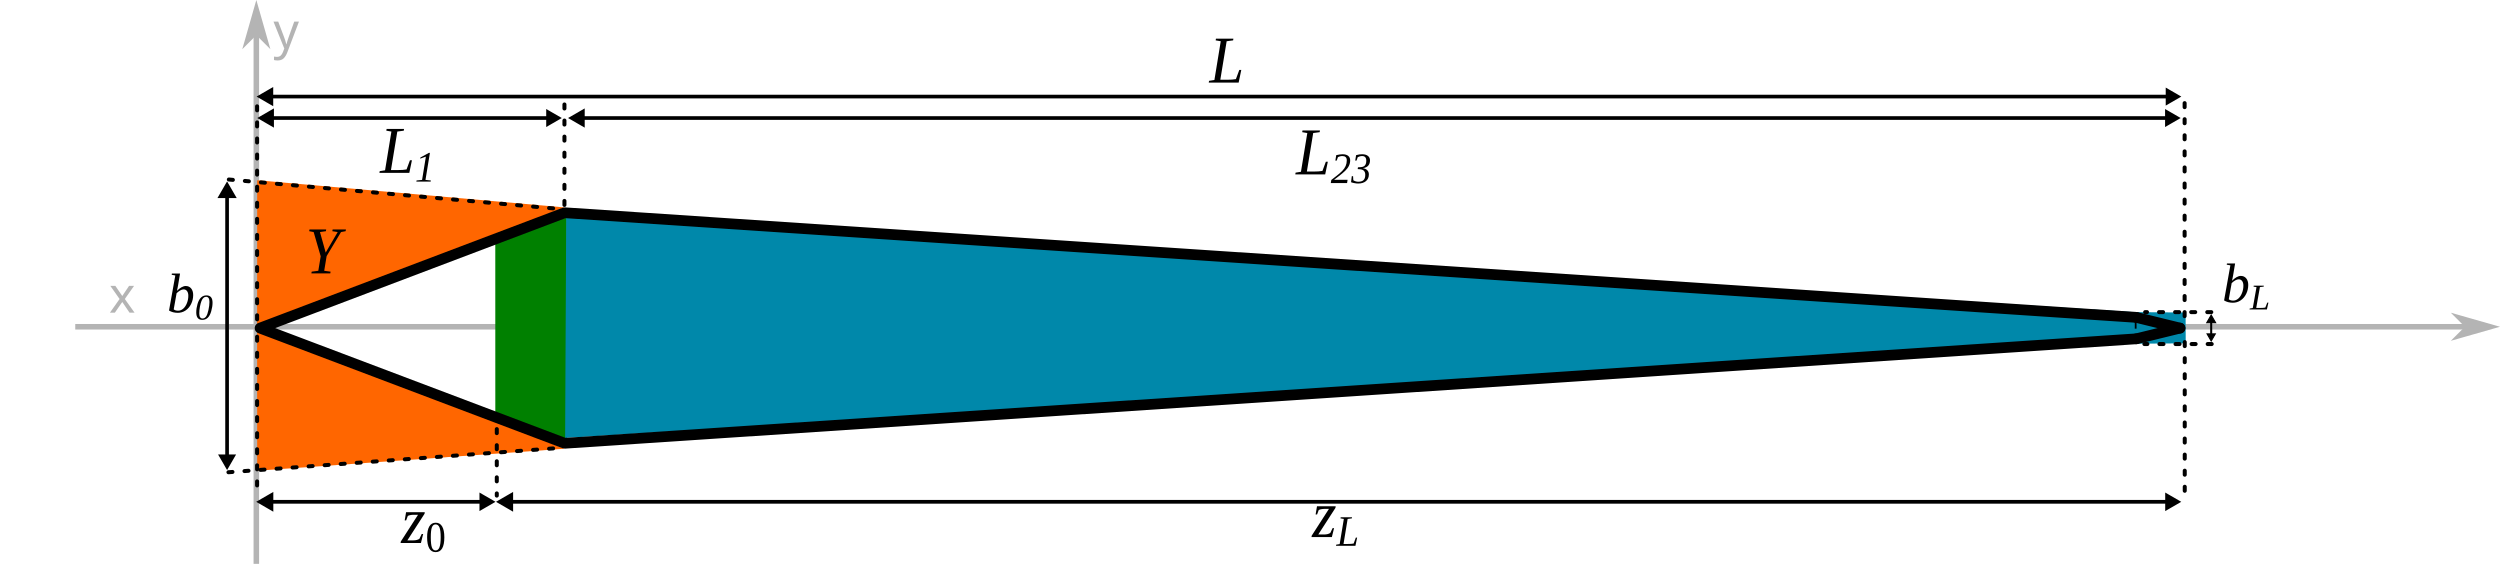
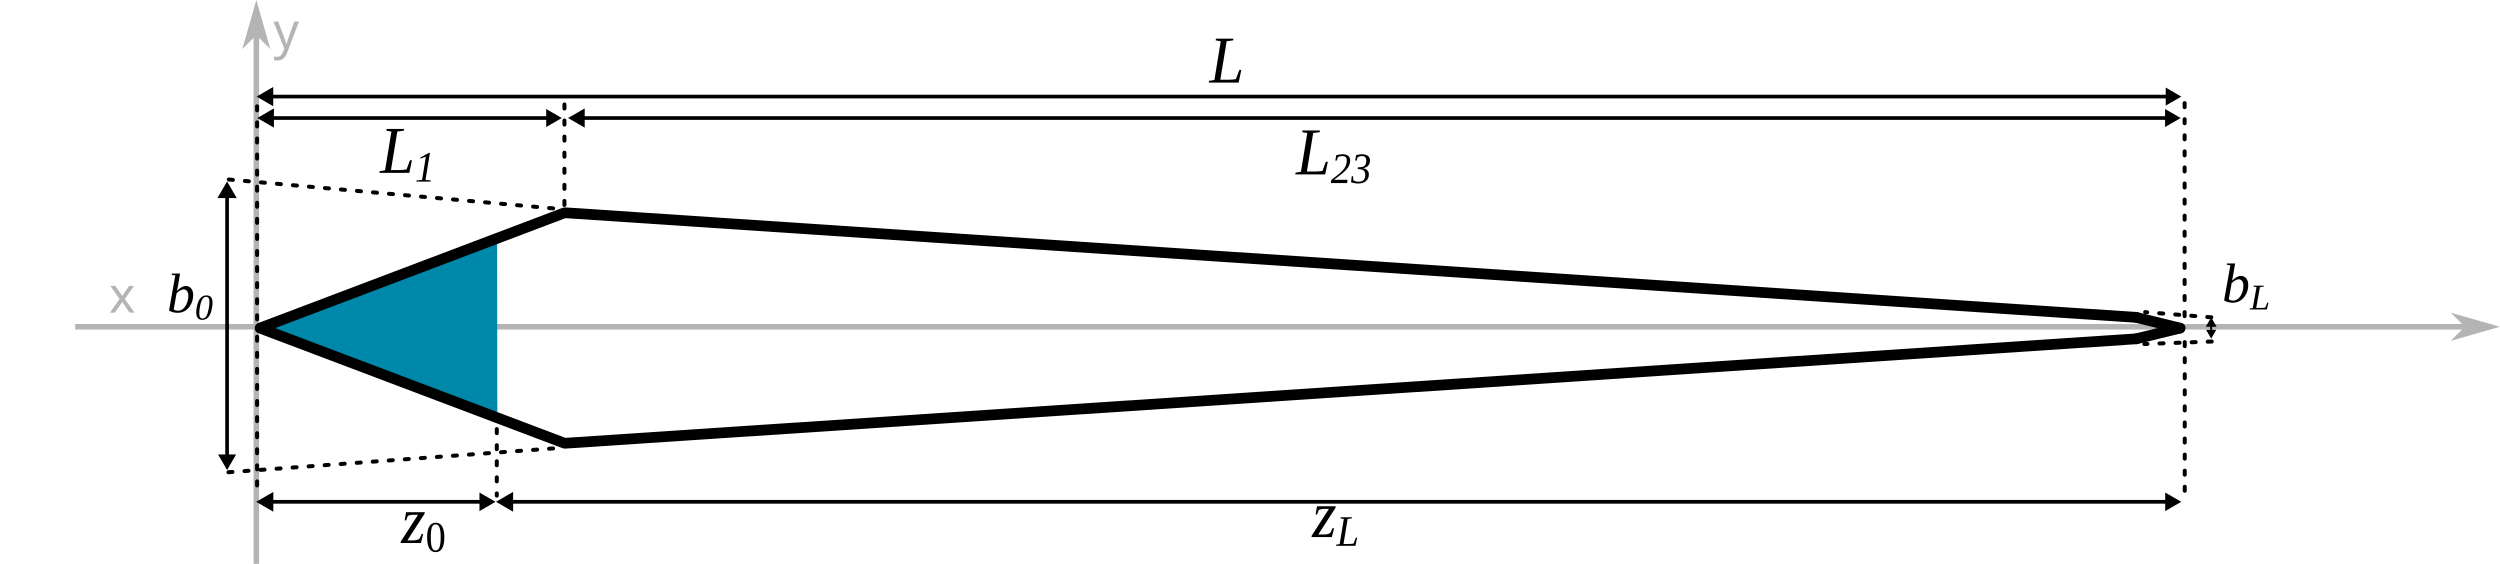
<svg xmlns="http://www.w3.org/2000/svg" width="933.136" height="210.457" id="svg2" version="1.1">
  <defs id="defs4">
    <marker style="overflow:visible" id="marker4967" refX="0" refY="0" orient="auto">
      <path transform="scale(0.4)" style="fill:#000000;fill-opacity:1;fill-rule:evenodd;stroke:#000000;stroke-width:1pt;stroke-opacity:1" d="M 5.77,0 -2.88,5 V -5 Z" id="path4965" />
    </marker>
    <marker style="overflow:visible" id="marker4961" refX="0" refY="0" orient="auto">
      <path transform="scale(0.4)" style="fill:#000000;fill-opacity:1;fill-rule:evenodd;stroke:#000000;stroke-width:1pt;stroke-opacity:1" d="M 5.77,0 -2.88,5 V -5 Z" id="path4959" />
    </marker>
    <marker orient="auto" refY="0" refX="0" id="marker4955" style="overflow:visible">
      <path id="path4953" d="M 5.77,0 -2.88,5 V -5 Z" style="fill:#000000;fill-opacity:1;fill-rule:evenodd;stroke:#000000;stroke-width:1pt;stroke-opacity:1" transform="scale(0.4)" />
    </marker>
    <marker style="overflow:visible" id="marker4949" refX="0" refY="0" orient="auto">
      <path transform="scale(0.4)" style="fill:#000000;fill-opacity:1;fill-rule:evenodd;stroke:#000000;stroke-width:1pt;stroke-opacity:1" d="M 5.77,0 -2.88,5 V -5 Z" id="path4947" />
    </marker>
    <marker orient="auto" refY="0" refX="0" id="marker11481" style="overflow:visible">
      <path id="path11361" d="M 5.77,0 -2.88,5 V -5 Z" style="fill:#000000;fill-opacity:1;fill-rule:evenodd;stroke:#000000;stroke-width:1pt;stroke-opacity:1" transform="scale(0.4)" />
    </marker>
    <marker orient="auto" refY="0" refX="0" id="Arrow2Mend" style="overflow:visible">
      <path id="path11243" style="fill:#000000;fill-opacity:1;fill-rule:evenodd;stroke:#000000;stroke-width:0.625;stroke-linejoin:round;stroke-opacity:1" d="M 8.719,4.034 -2.207,0.016 8.719,-4.002 c -1.745,2.372 -1.735,5.617 -6e-7,8.035 z" transform="scale(-0.6)" />
    </marker>
    <marker orient="auto" refY="0" refX="0" id="marker7320" style="overflow:visible">
      <path id="path7196" d="M 5.77,0 -2.88,5 V -5 Z" style="fill:#000000;fill-opacity:1;fill-rule:evenodd;stroke:#000000;stroke-width:1pt;stroke-opacity:1" transform="scale(0.4)" />
    </marker>
    <marker orient="auto" refY="0" refX="0" id="TriangleOutL" style="overflow:visible">
      <path id="path7193" d="M 5.77,0 -2.88,5 V -5 Z" style="fill:#000000;fill-opacity:1;fill-rule:evenodd;stroke:#000000;stroke-width:1pt;stroke-opacity:1" transform="scale(0.8)" />
    </marker>
    <marker orient="auto" refY="0" refX="0" id="marker4953" style="overflow:visible">
      <path id="path4674" d="M 0,0 5,-5 -12.5,0 5,5 Z" style="fill:#000000;fill-opacity:1;fill-rule:evenodd;stroke:#000000;stroke-width:1pt;stroke-opacity:1" transform="matrix(0.4,0,0,0.4,4,0)" />
    </marker>
    <marker orient="auto" refY="0" refX="0" id="marker4950" style="overflow:visible">
      <path id="path4948" d="M 0,0 5,-5 -12.5,0 5,5 Z" style="fill:#000000;fill-opacity:1;fill-rule:evenodd;stroke:#000000;stroke-width:1pt;stroke-opacity:1" transform="matrix(0.8,0,0,0.8,10,0)" />
    </marker>
    <marker orient="auto" refY="0" refX="0" id="TriangleOutM" style="overflow:visible">
      <path id="path4813" d="M 5.77,0 -2.88,5 V -5 Z" style="fill:#000000;fill-opacity:1;fill-rule:evenodd;stroke:#000000;stroke-width:1pt;stroke-opacity:1" transform="scale(0.4)" />
    </marker>
    <marker orient="auto" refY="0" refX="0" id="marker4944" style="overflow:visible">
      <path id="path4804" d="M 5.77,0 -2.88,5 V -5 Z" style="fill:#000000;fill-opacity:1;fill-rule:evenodd;stroke:#000000;stroke-width:1pt;stroke-opacity:1" transform="scale(-0.4)" />
    </marker>
    <marker orient="auto" refY="0" refX="0" id="TriangleInS" style="overflow:visible">
      <path id="path4807" d="M 5.77,0 -2.88,5 V -5 Z" style="fill:#000000;fill-opacity:1;fill-rule:evenodd;stroke:#000000;stroke-width:1pt;stroke-opacity:1" transform="scale(-0.2)" />
    </marker>
    <marker orient="auto" refY="0" refX="0" id="Arrow2Mstart" style="overflow:visible">
      <path id="path4692" style="fill:#000000;fill-opacity:1;fill-rule:evenodd;stroke:#000000;stroke-width:0.625;stroke-linejoin:round;stroke-opacity:1" d="M 8.719,4.034 -2.207,0.016 8.719,-4.002 c -1.745,2.372 -1.735,5.617 -6e-7,8.035 z" transform="scale(0.6)" />
    </marker>
    <marker orient="auto" refY="0" refX="0" id="marker4937" style="overflow:visible">
      <path id="path4686" style="fill:#000000;fill-opacity:1;fill-rule:evenodd;stroke:#000000;stroke-width:0.625;stroke-linejoin:round;stroke-opacity:1" d="M 8.719,4.034 -2.207,0.016 8.719,-4.002 c -1.745,2.372 -1.735,5.617 -6e-7,8.035 z" transform="matrix(1.1,0,0,1.1,1.1,0)" />
    </marker>
    <marker orient="auto" refY="0" refX="0" id="marker4934" style="overflow:visible">
      <path id="path4689" style="fill:#000000;fill-opacity:1;fill-rule:evenodd;stroke:#000000;stroke-width:0.625;stroke-linejoin:round;stroke-opacity:1" d="M 8.719,4.034 -2.207,0.016 8.719,-4.002 c -1.745,2.372 -1.735,5.617 -6e-7,8.035 z" transform="matrix(-1.1,0,0,-1.1,-1.1,0)" />
    </marker>
    <marker orient="auto" refY="0" refX="0" id="marker4931" style="overflow:visible">
      <path id="path4668" d="M 0,0 5,-5 -12.5,0 5,5 Z" style="fill:#000000;fill-opacity:1;fill-rule:evenodd;stroke:#000000;stroke-width:1pt;stroke-opacity:1" transform="matrix(0.8,0,0,0.8,10,0)" />
    </marker>
    <marker orient="auto" refY="0" refX="0" id="Arrow1Mstart" style="overflow:visible">
      <path id="path4137" d="M 4.267,0 6.4,-2.133 -1.067,0 6.4,2.133 Z" style="fill-rule:evenodd;stroke:#000000;stroke-width:0.427pt" />
    </marker>
    <marker orient="auto" refY="0" refX="0" id="TriangleInL" style="overflow:visible">
      <path id="path4101" d="M -4.924,0 2.458,-4.267 v 8.533 z" style="fill-rule:evenodd;stroke:#000000;stroke-width:0.853pt" />
    </marker>
    <marker orient="auto" refY="0" refX="0" id="TriangleInM" style="overflow:visible">
      <path id="path4104" d="M -2.462,0 1.229,-2.133 v 4.267 z" style="fill-rule:evenodd;stroke:#000000;stroke-width:0.427pt" />
    </marker>
    <marker orient="auto" refY="0" refX="0" id="Arrow2Lstart" style="overflow:visible">
      <path id="path3986" style="fill-rule:evenodd;stroke-width:0.733;stroke-linejoin:round" d="M 11.403,4.733 -1.417,0.019 11.403,-4.695 c -2.048,2.783 -2.036,6.591 -10e-7,9.428 z" />
    </marker>
    <marker orient="auto" refY="0" refX="0" id="Arrow1Lstart" style="overflow:visible">
      <path id="path3968" d="M 10.667,0 14.933,-4.267 0,0 14.933,4.267 Z" style="fill-rule:evenodd;stroke:#000000;stroke-width:0.853pt" />
    </marker>
    <marker orient="auto" refY="0" refX="0" id="Arrow1Lend" style="overflow:visible">
      <path id="path3971" d="M -10.667,0 -14.933,4.267 0,0 -14.933,-4.267 Z" style="fill-rule:evenodd;stroke:#000000;stroke-width:0.853pt" />
    </marker>
    <marker orient="auto" refY="0" refX="0" id="Arrow2Lend" style="overflow:visible">
      <path id="path3989" style="fill-rule:evenodd;stroke-width:0.733;stroke-linejoin:round" d="M -11.403,-4.733 1.417,-0.019 -11.403,4.695 c 2.048,-2.783 2.036,-6.591 10e-7,-9.428 z" />
    </marker>
    <marker orient="auto" refY="0" refX="0" id="TriangleInM-2" style="overflow:visible">
      <path id="path4104-6" d="M -2.462,0 1.229,-2.133 v 4.267 z" style="fill-rule:evenodd;stroke:#000000;stroke-width:0.427pt" />
    </marker>
    <marker orient="auto" refY="0" refX="0" id="TriangleInM-8" style="overflow:visible">
      <path id="path4104-3" d="M -2.462,0 1.229,-2.133 v 4.267 z" style="fill-rule:evenodd;stroke:#000000;stroke-width:0.427pt" />
    </marker>
    <marker orient="auto" refY="0" refX="0" id="TriangleInM-22" style="overflow:visible">
      <path id="path4104-8" d="M -2.462,0 1.229,-2.133 v 4.267 z" style="fill-rule:evenodd;stroke:#000000;stroke-width:0.427pt" />
    </marker>
    <marker orient="auto" refY="0" refX="0" id="TriangleInM-2-3" style="overflow:visible">
      <path id="path4104-6-6" d="M -2.462,0 1.229,-2.133 v 4.267 z" style="fill-rule:evenodd;stroke:#000000;stroke-width:0.427pt" />
    </marker>
    <marker orient="auto" refY="0" refX="0" id="marker5303" style="overflow:visible">
      <path id="path5301" d="M -2.462,0 1.229,-2.133 v 4.267 z" style="fill-rule:evenodd;stroke:#000000;stroke-width:0.427pt" />
    </marker>
    <marker orient="auto" refY="0" refX="0" id="marker5307" style="overflow:visible">
      <path id="path5305" d="M -2.462,0 1.229,-2.133 v 4.267 z" style="fill-rule:evenodd;stroke:#000000;stroke-width:0.427pt" />
    </marker>
    <marker orient="auto" refY="0" refX="0" id="marker5311" style="overflow:visible">
      <path id="path5309" d="M -2.462,0 1.229,-2.133 v 4.267 z" style="fill-rule:evenodd;stroke:#000000;stroke-width:0.427pt" />
    </marker>
    <marker orient="auto" refY="0" refX="0" id="TriangleInM-2-6" style="overflow:visible">
      <path id="path4104-6-7" d="M -2.462,0 1.229,-2.133 v 4.267 z" style="fill-rule:evenodd;stroke:#000000;stroke-width:0.427pt" />
    </marker>
    <marker orient="auto" refY="0" refX="0" id="marker4651" style="overflow:visible">
      <path id="path4649" d="M -2.462,0 1.229,-2.133 v 4.267 z" style="fill-rule:evenodd;stroke:#000000;stroke-width:0.427pt" />
    </marker>
    <marker orient="auto" refY="0" refX="0" id="TriangleInM-2-3-3" style="overflow:visible">
      <path id="path4104-6-6-6" d="M -2.462,0 1.229,-2.133 v 4.267 z" style="fill-rule:evenodd;stroke:#000000;stroke-width:0.427pt" />
    </marker>
    <marker orient="auto" refY="0" refX="0" id="marker4645" style="overflow:visible">
      <path id="path4643" d="M -2.462,0 1.229,-2.133 v 4.267 z" style="fill-rule:evenodd;stroke:#000000;stroke-width:0.427pt" />
    </marker>
    <marker orient="auto" refY="0" refX="0" id="TriangleInM-2-5" style="overflow:visible">
      <path id="path4104-6-3" d="M -2.462,0 1.229,-2.133 v 4.267 z" style="fill-rule:evenodd;stroke:#000000;stroke-width:0.427pt" />
    </marker>
    <marker orient="auto" refY="0" refX="0" id="marker4738" style="overflow:visible">
      <path id="path4736" d="M -2.462,0 1.229,-2.133 v 4.267 z" style="fill-rule:evenodd;stroke:#000000;stroke-width:0.427pt" />
    </marker>
    <marker orient="auto" refY="0" refX="0" id="TriangleInM-2-5-3" style="overflow:visible">
      <path id="path4104-6-3-6" d="M -2.462,0 1.229,-2.133 v 4.267 z" style="fill-rule:evenodd;stroke:#000000;stroke-width:0.427pt" />
    </marker>
    <marker orient="auto" refY="0" refX="0" id="marker7320-7" style="overflow:visible">
      <path id="path7196-5" d="M 5.77,0 -2.88,5 V -5 Z" style="fill:#000000;fill-opacity:1;fill-rule:evenodd;stroke:#000000;stroke-width:1pt;stroke-opacity:1" transform="scale(0.4)" />
    </marker>
    <marker orient="auto" refY="0" refX="0" id="marker4944-3" style="overflow:visible">
      <path id="path4804-5" d="M 5.77,0 -2.88,5 V -5 Z" style="fill:#000000;fill-opacity:1;fill-rule:evenodd;stroke:#000000;stroke-width:1pt;stroke-opacity:1" transform="scale(-0.4)" />
    </marker>
    <marker orient="auto" refY="0" refX="0" id="TriangleOutM-6" style="overflow:visible">
      <path id="path4813-2" d="M 5.77,0 -2.88,5 V -5 Z" style="fill:#000000;fill-opacity:1;fill-rule:evenodd;stroke:#000000;stroke-width:1pt;stroke-opacity:1" transform="scale(0.4)" />
    </marker>
    <marker orient="auto" refY="0" refX="0" id="marker4953-9" style="overflow:visible">
      <path id="path4674-1" d="M 0,0 5,-5 -12.5,0 5,5 Z" style="fill:#000000;fill-opacity:1;fill-rule:evenodd;stroke:#000000;stroke-width:1pt;stroke-opacity:1" transform="matrix(0.4,0,0,0.4,4,0)" />
    </marker>
    <marker orient="auto" refY="0" refX="0" id="TriangleInM-2-3-2" style="overflow:visible">
      <path id="path4104-6-6-7" d="M -2.462,0 1.229,-2.133 v 4.267 z" style="fill-rule:evenodd;stroke:#000000;stroke-width:0.427pt" />
    </marker>
    <marker orient="auto" refY="0" refX="0" id="marker5248" style="overflow:visible">
      <path id="path5246" d="M -2.462,0 1.229,-2.133 v 4.267 z" style="fill-rule:evenodd;stroke:#000000;stroke-width:0.427pt" />
    </marker>
    <marker orient="auto" refY="0" refX="0" id="marker5252" style="overflow:visible">
      <path id="path5250" d="M -2.462,0 1.229,-2.133 v 4.267 z" style="fill-rule:evenodd;stroke:#000000;stroke-width:0.427pt" />
    </marker>
    <marker orient="auto" refY="0" refX="0" id="marker5256" style="overflow:visible">
      <path id="path5254" d="M -2.462,0 1.229,-2.133 v 4.267 z" style="fill-rule:evenodd;stroke:#000000;stroke-width:0.427pt" />
    </marker>
    <marker orient="auto" refY="0" refX="0" id="Arrow1Mstart-0" style="overflow:visible">
      <path id="path4137-9" d="M 4.267,0 6.4,-2.133 -1.067,0 6.4,2.133 Z" style="fill-rule:evenodd;stroke:#000000;stroke-width:0.427pt" />
    </marker>
    <marker orient="auto" refY="0" refX="0" id="marker5262" style="overflow:visible">
      <path id="path5260" d="M 4.267,0 6.4,-2.133 -1.067,0 6.4,2.133 Z" style="fill-rule:evenodd;stroke:#000000;stroke-width:0.427pt" />
    </marker>
    <marker orient="auto" refY="0" refX="0" id="marker5266" style="overflow:visible">
      <path id="path5264" d="M 4.267,0 6.4,-2.133 -1.067,0 6.4,2.133 Z" style="fill-rule:evenodd;stroke:#000000;stroke-width:0.427pt" />
    </marker>
    <marker orient="auto" refY="0" refX="0" id="marker5270" style="overflow:visible">
      <path id="path5268" d="M 4.267,0 6.4,-2.133 -1.067,0 6.4,2.133 Z" style="fill-rule:evenodd;stroke:#000000;stroke-width:0.427pt" />
    </marker>
    <marker orient="auto" refY="0" refX="0" id="marker5274" style="overflow:visible">
      <path id="path5272" d="M 4.267,0 6.4,-2.133 -1.067,0 6.4,2.133 Z" style="fill-rule:evenodd;stroke:#000000;stroke-width:0.427pt" />
    </marker>
    <marker orient="auto" refY="0" refX="0" id="marker5278" style="overflow:visible">
      <path id="path5276" d="M 4.267,0 6.4,-2.133 -1.067,0 6.4,2.133 Z" style="fill-rule:evenodd;stroke:#000000;stroke-width:0.427pt" />
    </marker>
    <marker orient="auto" refY="0" refX="0" id="marker5282" style="overflow:visible">
      <path id="path5280" d="M 4.267,0 6.4,-2.133 -1.067,0 6.4,2.133 Z" style="fill-rule:evenodd;stroke:#000000;stroke-width:0.427pt" />
    </marker>
    <marker orient="auto" refY="0" refX="0" id="marker5286" style="overflow:visible">
      <path id="path5284" d="M 4.267,0 6.4,-2.133 -1.067,0 6.4,2.133 Z" style="fill-rule:evenodd;stroke:#000000;stroke-width:0.427pt" />
    </marker>
    <marker orient="auto" refY="0" refX="0" id="marker5290" style="overflow:visible">
      <path id="path5288" d="M 4.267,0 6.4,-2.133 -1.067,0 6.4,2.133 Z" style="fill-rule:evenodd;stroke:#000000;stroke-width:0.427pt" />
    </marker>
    <marker orient="auto" refY="0" refX="0" id="marker5294" style="overflow:visible">
      <path id="path5292" d="M 4.267,0 6.4,-2.133 -1.067,0 6.4,2.133 Z" style="fill-rule:evenodd;stroke:#000000;stroke-width:0.427pt" />
    </marker>
    <marker orient="auto" refY="0" refX="0" id="marker5298" style="overflow:visible">
      <path id="path5296" d="M 4.267,0 6.4,-2.133 -1.067,0 6.4,2.133 Z" style="fill-rule:evenodd;stroke:#000000;stroke-width:0.427pt" />
    </marker>
    <marker orient="auto" refY="0" refX="0" id="marker5302" style="overflow:visible">
      <path id="path5300" d="M 4.267,0 6.4,-2.133 -1.067,0 6.4,2.133 Z" style="fill-rule:evenodd;stroke:#000000;stroke-width:0.427pt" />
    </marker>
    <marker orient="auto" refY="0" refX="0" id="TriangleInM-2-36" style="overflow:visible">
      <path id="path4104-6-0" d="M -2.462,0 1.229,-2.133 v 4.267 z" style="fill-rule:evenodd;stroke:#000000;stroke-width:0.427pt" />
    </marker>
    <marker orient="auto" refY="0" refX="0" id="marker5308" style="overflow:visible">
      <path id="path5306" d="M -2.462,0 1.229,-2.133 v 4.267 z" style="fill-rule:evenodd;stroke:#000000;stroke-width:0.427pt" />
    </marker>
    <marker orient="auto" refY="0" refX="0" id="marker5312" style="overflow:visible">
      <path id="path5310" d="M 4.267,0 6.4,-2.133 -1.067,0 6.4,2.133 Z" style="fill-rule:evenodd;stroke:#000000;stroke-width:0.427pt" />
    </marker>
    <marker orient="auto" refY="0" refX="0" id="marker5316" style="overflow:visible">
      <path id="path5314" d="M 4.267,0 6.4,-2.133 -1.067,0 6.4,2.133 Z" style="fill-rule:evenodd;stroke:#000000;stroke-width:0.427pt" />
    </marker>
    <marker orient="auto" refY="0" refX="0" id="marker5320" style="overflow:visible">
      <path id="path5318" d="M 4.267,0 6.4,-2.133 -1.067,0 6.4,2.133 Z" style="fill-rule:evenodd;stroke:#000000;stroke-width:0.427pt" />
    </marker>
    <marker orient="auto" refY="0" refX="0" id="marker5324" style="overflow:visible">
      <path id="path5322" d="M 4.267,0 6.4,-2.133 -1.067,0 6.4,2.133 Z" style="fill-rule:evenodd;stroke:#000000;stroke-width:0.427pt" />
    </marker>
    <marker orient="auto" refY="0" refX="0" id="marker5328" style="overflow:visible">
      <path id="path5326" d="M 4.267,0 6.4,-2.133 -1.067,0 6.4,2.133 Z" style="fill-rule:evenodd;stroke:#000000;stroke-width:0.427pt" />
    </marker>
    <marker orient="auto" refY="0" refX="0" id="TriangleInM-2-3-2-3" style="overflow:visible">
      <path id="path4104-6-6-7-6" d="M -2.462,0 1.229,-2.133 v 4.267 z" style="fill-rule:evenodd;stroke:#000000;stroke-width:0.427pt" />
    </marker>
    <marker orient="auto" refY="0" refX="0" id="marker4720" style="overflow:visible">
      <path id="path4718" d="M -2.462,0 1.229,-2.133 v 4.267 z" style="fill-rule:evenodd;stroke:#000000;stroke-width:0.427pt" />
    </marker>
    <marker orient="auto" refY="0" refX="0" id="TriangleInM-2-5-3-5" style="overflow:visible">
      <path id="path4104-6-3-6-3" d="M -2.462,0 1.229,-2.133 v 4.267 z" style="fill-rule:evenodd;stroke:#000000;stroke-width:0.427pt" />
    </marker>
    <marker orient="auto" refY="0" refX="0" id="marker7320-7-5" style="overflow:visible">
      <path id="path7196-5-6" d="M 5.77,0 -2.88,5 V -5 Z" style="fill:#000000;fill-opacity:1;fill-rule:evenodd;stroke:#000000;stroke-width:1pt;stroke-opacity:1" transform="scale(0.4)" />
    </marker>
    <marker orient="auto" refY="0" refX="0" id="TriangleInM-2-5-3-6" style="overflow:visible">
      <path id="path4104-6-3-6-7" d="M -2.462,0 1.229,-2.133 v 4.267 z" style="fill-rule:evenodd;stroke:#000000;stroke-width:0.427pt" />
    </marker>
    <marker orient="auto" refY="0" refX="0" id="marker7320-7-53" style="overflow:visible">
      <path id="path7196-5-5" d="M 5.77,0 -2.88,5 V -5 Z" style="fill:#000000;fill-opacity:1;fill-rule:evenodd;stroke:#000000;stroke-width:1pt;stroke-opacity:1" transform="scale(0.4)" />
    </marker>
    <marker orient="auto" refY="0" refX="0" id="TriangleInM-2-5-3-6-6" style="overflow:visible">
      <path id="path4104-6-3-6-7-2" d="M -2.462,0 1.229,-2.133 v 4.267 z" style="fill-rule:evenodd;stroke:#000000;stroke-width:0.427pt" />
    </marker>
    <marker orient="auto" refY="0" refX="0" id="marker7320-7-53-6" style="overflow:visible">
      <path id="path7196-5-5-1" d="M 5.77,0 -2.88,5 V -5 Z" style="fill:#000000;fill-opacity:1;fill-rule:evenodd;stroke:#000000;stroke-width:1pt;stroke-opacity:1" transform="scale(0.4)" />
    </marker>
    <marker orient="auto" refY="0" refX="0" id="TriangleInM-2-5-3-6-6-0" style="overflow:visible">
      <path id="path4104-6-3-6-7-2-2" d="M -2.462,0 1.229,-2.133 v 4.267 z" style="fill-rule:evenodd;stroke:#000000;stroke-width:0.427pt" />
    </marker>
    <marker orient="auto" refY="0" refX="0" id="marker7320-7-53-6-3" style="overflow:visible">
      <path id="path7196-5-5-1-7" d="M 5.77,0 -2.88,5 V -5 Z" style="fill:#000000;fill-opacity:1;fill-rule:evenodd;stroke:#000000;stroke-width:1pt;stroke-opacity:1" transform="scale(0.4)" />
    </marker>
    <marker orient="auto" refY="0" refX="0" id="TriangleInM-2-5-3-6-8" style="overflow:visible">
      <path id="path4104-6-3-6-7-9" d="M -2.462,0 1.229,-2.133 v 4.267 z" style="fill-rule:evenodd;stroke:#000000;stroke-width:0.427pt" />
    </marker>
    <marker style="overflow:visible" id="marker6729" refX="0" refY="0" orient="auto">
      <path transform="matrix(0.4,0,0,0.4,4,0)" style="fill:#b4b4b4;fill-opacity:1;fill-rule:evenodd;stroke:#b4b4b4;stroke-width:1pt;stroke-opacity:1" d="M 0,0 5,-5 -12.5,0 5,5 Z" id="path6727" />
    </marker>
    <marker orient="auto" refY="0" refX="0" id="marker6723" style="overflow:visible">
      <path id="path6458" d="M 0,0 5,-5 -12.5,0 5,5 Z" style="fill:#b4b4b4;fill-opacity:1;fill-rule:evenodd;stroke:#b4b4b4;stroke-width:1pt;stroke-opacity:1" transform="matrix(0.4,0,0,0.4,4,0)" />
    </marker>
    <marker orient="auto" refY="0" refX="0" id="TriangleInM-2-5-3-6-8-36" style="overflow:visible">
      <path id="path4104-6-3-6-7-9-7" d="M -2.462,0 1.229,-2.133 v 4.267 z" style="fill-rule:evenodd;stroke:#000000;stroke-width:0.427pt" />
    </marker>
    <marker orient="auto" refY="0" refX="0" id="marker7320-7-53-7-5" style="overflow:visible">
      <path id="path7196-5-5-3-3" d="M 5.77,0 -2.88,5 V -5 Z" style="fill:#000000;fill-opacity:1;fill-rule:evenodd;stroke:#000000;stroke-width:1pt;stroke-opacity:1" transform="scale(0.4)" />
    </marker>
    <marker orient="auto" refY="0" refX="0" id="TriangleInM-2-5-3-6-8-3" style="overflow:visible">
      <path id="path4104-6-3-6-7-9-6" d="M -2.462,0 1.229,-2.133 v 4.267 z" style="fill-rule:evenodd;stroke:#000000;stroke-width:0.427pt" />
    </marker>
    <marker orient="auto" refY="0" refX="0" id="marker7320-7-53-7-7" style="overflow:visible">
      <path id="path7196-5-5-3-5" d="M 5.77,0 -2.88,5 V -5 Z" style="fill:#000000;fill-opacity:1;fill-rule:evenodd;stroke:#000000;stroke-width:1pt;stroke-opacity:1" transform="scale(0.4)" />
    </marker>
  </defs>
  <g id="layer3" transform="translate(62.87238,14.24359)">
    <path style="fill:#b4b4b4;fill-opacity:1;stroke:#b4b4b4;stroke-width:2.067;stroke-linecap:butt;stroke-linejoin:miter;stroke-miterlimit:4;stroke-dasharray:none;stroke-opacity:1;marker-start:url(#marker6723)" d="M 32.804,-10.171 V 196.213" id="path6450" />
    <path id="path6725" d="M 866.191,107.721 H -34.783" style="fill:#b4b4b4;fill-opacity:1;stroke:#b4b4b4;stroke-width:2.067;stroke-linecap:butt;stroke-linejoin:miter;stroke-miterlimit:4;stroke-dasharray:none;stroke-opacity:1;marker-start:url(#marker6729)" />
    <text xml:space="preserve" style="font-style:normal;font-weight:normal;font-size:18.667px;line-height:1.25;font-family:sans-serif;letter-spacing:-0.38px;word-spacing:0px;fill:#b4b4b4;fill-opacity:1;stroke:none" x="39.195" y="3.844" id="text6733">
      <tspan id="tspan6731" x="39.195" y="3.844" style="fill:#b4b4b4;fill-opacity:1">y</tspan>
    </text>
    <text xml:space="preserve" style="font-style:normal;font-weight:normal;font-size:18.667px;line-height:1.25;font-family:sans-serif;letter-spacing:-0.38px;word-spacing:0px;fill:#b4b4b4;fill-opacity:1;stroke:none" x="-22.19" y="102.466" id="text6733-3">
      <tspan id="tspan6731-6" x="-22.19" y="102.466" style="fill:#b4b4b4;fill-opacity:1">x</tspan>
    </text>
    <path style="fill:#b4b4b4;fill-opacity:1;stroke:#008000;stroke-width:2.067;stroke-linecap:butt;stroke-linejoin:miter;stroke-miterlimit:4;stroke-dasharray:none;stroke-opacity:0" d="M 798.429,117.579 10.179,52.213" id="path7044" />
-     <path id="path5519" d="m 148.788,151.214 -26.782,-11.276 -0.011,-63.744 26.723,-10.36 z" style="fill:#008000;fill-opacity:1;stroke:none;stroke-width:0.277px;stroke-linecap:butt;stroke-linejoin:miter;stroke-opacity:1" />
  </g>
  <g id="layer1" transform="translate(83.12491,-11.7861)">
+     <path style="fill:#0088aa;fill-opacity:1;stroke:none;stroke-width:0.274px;stroke-linecap:butt;stroke-linejoin:miter;stroke-opacity:1" d="M 102.51,167.545 17.76,134.526 102.422,100.756 Z" id="path4969-2" />
    <flowRoot xml:space="preserve" id="flowRoot4667" style="font-style:normal;font-weight:normal;font-size:18.667px;line-height:1.25;font-family:sans-serif;letter-spacing:-0.38px;word-spacing:0px;fill:#000000;fill-opacity:1;stroke:none">
      <flowRegion id="flowRegion4669">
        <rect id="rect4671" width="729.027" height="120.208" x="-33.941" y="30.644" />
      </flowRegion>
      <flowPara id="flowPara4673" />
    </flowRoot>
    <text xml:space="preserve" style="font-style:normal;font-variant:normal;font-weight:normal;font-stretch:normal;font-size:12.8px;line-height:0%;font-family:cmr10;-inkscape-font-specification:cmr10;letter-spacing:0px;word-spacing:0px;fill:#000000;fill-opacity:1;stroke:none;stroke-width:1.067" x="-20.802" y="128.348" id="text15870-8">
      <tspan id="tspan15872-5" x="-20.802" y="128.348" style="font-style:italic;font-variant:normal;font-weight:normal;font-stretch:normal;font-size:20.829px;line-height:1.25;font-family:'Times New Roman';-inkscape-font-specification:'Times New Roman,  Italic';stroke-width:1.067">b<tspan style="font-style:italic;font-variant:normal;font-weight:normal;font-stretch:normal;font-size:13.539px;font-family:'Times New Roman';-inkscape-font-specification:'Times New Roman,  Italic';baseline-shift:sub;stroke-width:1.067" id="tspan4306">0</tspan>
      </tspan>
    </text>
    <text xml:space="preserve" style="font-style:normal;font-variant:normal;font-weight:normal;font-stretch:normal;font-size:10.848px;line-height:0%;font-family:cmr10;-inkscape-font-specification:cmr10;letter-spacing:0px;word-spacing:0px;fill:#000000;fill-opacity:1;stroke:none;stroke-width:3.39;stroke-miterlimit:4;stroke-dasharray:none" x="415.125" y="74.188" id="text8428-2-7" transform="scale(0.9650659,1.036199)">
      <tspan id="tspan8430-9-0" x="415.125" y="74.188" style="font-style:italic;font-variant:normal;font-weight:normal;font-stretch:normal;font-size:24.166px;line-height:1.25;font-family:'Times New Roman';-inkscape-font-specification:'Times New Roman, Italic';stroke-width:3.39;stroke-miterlimit:4;stroke-dasharray:none">L<tspan style="font-size:15.708px;baseline-shift:sub;stroke-width:3.39" id="tspan4675-9">23</tspan>
      </tspan>
    </text>
-     <path style="fill:#0088aa;fill-opacity:1;stroke:none;stroke-width:0.274px;stroke-linecap:butt;stroke-linejoin:miter;stroke-opacity:1" d="m 127.81,175.245 585.217,-35.151 19.679,-0.167 c -0.002,-1.853 -0.042,-9.645 -0.043,-11.498 L 713.016,128.276 128.222,91.456 Z" id="path4969-2" />
-     <path id="path5226" d="M 12.839,135.472 127.635,89.219 12.87,79.067 Z" style="fill:#ff6600;fill-opacity:1;stroke:none;stroke-width:0.274px;stroke-linecap:butt;stroke-linejoin:miter;stroke-opacity:1" />
-     <path style="fill:#ff6600;fill-opacity:1;stroke:none;stroke-width:0.274px;stroke-linecap:butt;stroke-linejoin:miter;stroke-opacity:1" d="M 12.839,133.219 127.635,179.272 12.87,187.48 Z" id="path5234" />
    <path id="path3442-0" d="m 13.946,134.252 113.689,42.991 586.616,-38.991 m 0,-8 L 127.635,91.19 13.946,134.253" style="fill:none;stroke:#000000;stroke-width:4;stroke-linecap:round;stroke-linejoin:bevel;stroke-miterlimit:4;stroke-dasharray:none;stroke-opacity:1" />
    <path id="path3442-0-3" d="m 730.565,134.253 -16.314,-4" style="fill:none;stroke:#000000;stroke-width:4;stroke-linecap:round;stroke-linejoin:bevel;stroke-miterlimit:4;stroke-dasharray:none;stroke-opacity:1" />
    <path style="fill:none;stroke:#000000;stroke-width:4;stroke-linecap:round;stroke-linejoin:bevel;stroke-miterlimit:4;stroke-dasharray:none;stroke-opacity:1" d="m 730.565,134.253 -16.314,4" id="path4677" />
    <path style="fill:#000000;fill-opacity:1;stroke:#000000;stroke-width:1.367;stroke-linecap:round;stroke-linejoin:miter;stroke-miterlimit:4;stroke-dasharray:none;stroke-dashoffset:0;stroke-opacity:1;marker-start:url(#TriangleInM-2-5-3-6);marker-end:url(#marker7320-7-53)" d="M 16.785,47.838 H 727.18" id="path3782-9-56-6" />
    <path id="path4370-2" d="M 12.839,51.472 V 131.883" style="fill:none;stroke:#000000;stroke-width:1.5;stroke-linecap:round;stroke-linejoin:bevel;stroke-miterlimit:4;stroke-dasharray:1.5, 4.5;stroke-dashoffset:0;stroke-opacity:1" />
    <path id="path4370-2-9" d="M 732.294,50.283 V 130.926" style="fill:none;stroke:#000000;stroke-width:1.5;stroke-linecap:round;stroke-linejoin:bevel;stroke-miterlimit:4;stroke-dasharray:1.5, 4.5;stroke-dashoffset:0;stroke-opacity:1" />
    <path id="path4370-2-9-1" d="m 127.554,49.428 v 38.851" style="fill:none;stroke:#000000;stroke-width:1.5;stroke-linecap:round;stroke-linejoin:bevel;stroke-miterlimit:4;stroke-dasharray:1.5, 4.5;stroke-dashoffset:4.65;stroke-opacity:1" />
    <text xml:space="preserve" style="font-style:normal;font-variant:normal;font-weight:normal;font-stretch:normal;font-size:10.848px;line-height:0%;font-family:cmr10;-inkscape-font-specification:cmr10;letter-spacing:0px;word-spacing:0px;fill:#000000;fill-opacity:1;stroke:none;stroke-width:3.39;stroke-miterlimit:4;stroke-dasharray:none" x="60.89" y="73.651" id="text8428-2-3-3" transform="scale(0.9650659,1.036199)">
      <tspan id="tspan8430-9-6-6" x="60.89" y="73.651" style="font-style:italic;font-variant:normal;font-weight:normal;font-stretch:normal;font-size:24.166px;line-height:1.25;font-family:'Times New Roman';-inkscape-font-specification:'Times New Roman, Italic';stroke-width:3.39;stroke-miterlimit:4;stroke-dasharray:none">L<tspan style="font-size:65%;baseline-shift:sub" id="tspan4698-0">1</tspan>
      </tspan>
    </text>
    <path style="fill:#000000;fill-opacity:1;stroke:#000000;stroke-width:1.367;stroke-linecap:round;stroke-linejoin:miter;stroke-miterlimit:4;stroke-dasharray:none;stroke-dashoffset:0;stroke-opacity:1;marker-start:url(#TriangleInM-2-5-3-6-6);marker-end:url(#marker7320-7-53-6)" d="M 1.635,83.638 V 183.357" id="path3782-9-56-6-8" />
    <text xml:space="preserve" style="font-style:normal;font-variant:normal;font-weight:normal;font-stretch:normal;font-size:10.848px;line-height:0%;font-family:cmr10;-inkscape-font-specification:cmr10;letter-spacing:0px;word-spacing:0px;fill:#000000;fill-opacity:1;stroke:none;stroke-width:3.39;stroke-miterlimit:4;stroke-dasharray:none" x="381.652" y="41.121" id="text8428-2-7-7" transform="scale(0.9650659,1.036199)">
      <tspan id="tspan8430-9-0-9" x="381.652" y="41.121" style="font-style:italic;font-variant:normal;font-weight:normal;font-stretch:normal;font-size:24.166px;line-height:1.25;font-family:'Times New Roman';-inkscape-font-specification:'Times New Roman, Italic';stroke-width:3.39;stroke-miterlimit:4;stroke-dasharray:none">L<tspan style="font-size:15.708px;baseline-shift:sub;stroke-width:3.39" id="tspan4675-9-2" />
      </tspan>
    </text>
-     <path style="fill:#000000;fill-opacity:1;stroke:#000000;stroke-width:0.767;stroke-linecap:round;stroke-linejoin:miter;stroke-miterlimit:4;stroke-dasharray:none;stroke-dashoffset:0;stroke-opacity:1;marker-start:url(#TriangleInM-2-5-3-6-6-0);marker-end:url(#marker7320-7-53-6-3)" d="m 742.21,131.295 v 6.001" id="path3782-9-56-6-8-5" />
-     <path id="path4370-2-9-9" d="M 742.248,128.287 H 717.563" style="fill:none;stroke:#000000;stroke-width:1.5;stroke-linecap:round;stroke-linejoin:bevel;stroke-miterlimit:4;stroke-dasharray:1.5, 4.5;stroke-dashoffset:0;stroke-opacity:1" />
-     <path id="path4370-2-9-9-2" d="M 742.403,140.197 H 717.275" style="fill:none;stroke:#000000;stroke-width:1.5;stroke-linecap:round;stroke-linejoin:bevel;stroke-miterlimit:4;stroke-dasharray:1.5, 4.5;stroke-dashoffset:0;stroke-opacity:1" />
+     <path style="fill:#000000;fill-opacity:1;stroke:#000000;stroke-width:0.767;stroke-linecap:round;stroke-linejoin:miter;stroke-miterlimit:4;stroke-dasharray:none;stroke-dashoffset:0;stroke-opacity:1;marker-start:url(#TriangleInM-2-5-3-6-6-0);marker-end:url(#marker7320-7-53-6-3)" d="m 742.21,132.57 v 3.438" id="path3782-9-56-6-8-5" />
+     <path id="path4370-2-9-9" d="m 742.248,130.225 -24.685,-1.938" style="fill:none;stroke:#000000;stroke-width:1.5;stroke-linecap:round;stroke-linejoin:bevel;stroke-miterlimit:4;stroke-dasharray:1.5, 4.5;stroke-dashoffset:0;stroke-opacity:1" />
+     <path id="path4370-2-9-9-2" d="m 742.403,139.26 -25.127,0.938" style="fill:none;stroke:#000000;stroke-width:1.5;stroke-linecap:round;stroke-linejoin:bevel;stroke-miterlimit:4;stroke-dasharray:1.5, 4.5;stroke-dashoffset:0;stroke-opacity:1" />
    <text id="text4937" y="124.58" x="746.26" style="font-style:normal;font-variant:normal;font-weight:normal;font-stretch:normal;font-size:12.8px;line-height:0%;font-family:cmr10;-inkscape-font-specification:cmr10;letter-spacing:0px;word-spacing:0px;fill:#000000;fill-opacity:1;stroke:none;stroke-width:1.067" xml:space="preserve">
      <tspan style="font-style:italic;font-variant:normal;font-weight:normal;font-stretch:normal;font-size:20.829px;line-height:1.25;font-family:'Times New Roman';-inkscape-font-specification:'Times New Roman,  Italic';stroke-width:1.067" y="124.58" x="746.26" id="tspan4935">b<tspan style="font-size:65%;baseline-shift:sub" id="tspan4939">L</tspan>
      </tspan>
    </text>
    <path style="fill:none;stroke:#000000;stroke-width:1.5;stroke-linecap:round;stroke-linejoin:bevel;stroke-miterlimit:4;stroke-dasharray:1.5, 4.5;stroke-dashoffset:0;stroke-opacity:1" d="M 123.32,89.563 2.01,78.763" id="path4941" />
    <path id="path4943" d="M 123.32,179.163 2.01,188.063" style="fill:none;stroke:#000000;stroke-width:1.5;stroke-linecap:round;stroke-linejoin:bevel;stroke-miterlimit:4;stroke-dasharray:1.5, 4.5;stroke-dashoffset:0;stroke-opacity:1" />
    <path id="path4945" d="M 17.05,55.838 H 122.69" style="fill:#000000;fill-opacity:1;stroke:#000000;stroke-width:1.367;stroke-linecap:round;stroke-linejoin:miter;stroke-miterlimit:4;stroke-dasharray:none;stroke-dashoffset:0;stroke-opacity:1;marker-start:url(#TriangleInM-2-5-3-6);marker-end:url(#marker4949)" />
    <path style="fill:#000000;fill-opacity:1;stroke:#000000;stroke-width:1.367;stroke-linecap:round;stroke-linejoin:miter;stroke-miterlimit:4;stroke-dasharray:none;stroke-dashoffset:0;stroke-opacity:1;marker-start:url(#TriangleInM-2-5-3-6);marker-end:url(#marker4955)" d="m 133.05,55.838 593.89,0" id="path4951" />
-     <path id="path5152" d="m 714.022,129.728 v 4.742" style="fill:#000000;fill-opacity:1;stroke:#000000;stroke-width:0.667;stroke-linecap:butt;stroke-linejoin:round;stroke-miterlimit:4;stroke-dasharray:none;stroke-dashoffset:0;stroke-opacity:1" />
    <path style="fill:#000000;fill-opacity:1;stroke:#000000;stroke-width:1.406;stroke-linecap:round;stroke-linejoin:miter;stroke-miterlimit:4;stroke-dasharray:none;stroke-dashoffset:0;stroke-opacity:1;marker-start:url(#TriangleInM-2-5-3-6-8-36);marker-end:url(#marker7320-7-53-7-5)" d="M 106.266,199.088 H 727.042" id="path3782-9-56-6-6-5" />
    <path style="fill:none;stroke:#000000;stroke-width:1.5;stroke-linecap:round;stroke-linejoin:bevel;stroke-miterlimit:4;stroke-dasharray:1.5, 4.5;stroke-dashoffset:0;stroke-opacity:1" d="m 732.339,139.472 v 59.349" id="path5032-6" />
    <path style="fill:none;stroke:#000000;stroke-width:1.5;stroke-linecap:round;stroke-linejoin:bevel;stroke-miterlimit:4;stroke-dasharray:1.5, 4.5;stroke-dashoffset:4.65;stroke-opacity:1" d="m 102.304,170.605 v 26.168" id="path5034-2" />
    <text xml:space="preserve" style="font-style:normal;font-variant:normal;font-weight:normal;font-stretch:normal;font-size:10.848px;line-height:0%;font-family:cmr10;-inkscape-font-specification:cmr10;letter-spacing:0px;word-spacing:0px;fill:#000000;fill-opacity:1;stroke:none;stroke-width:3.39;stroke-miterlimit:4;stroke-dasharray:none" x="421.37" y="204.838" id="text8428-2-7-7-1-9" transform="scale(0.9650659,1.036199)">
      <tspan id="tspan8430-9-0-9-2-1" x="421.37" y="204.838" style="font-style:italic;font-variant:normal;font-weight:normal;font-stretch:normal;font-size:24.166px;line-height:1.25;font-family:'Times New Roman';-inkscape-font-specification:'Times New Roman, Italic';stroke-width:3.39;stroke-miterlimit:4;stroke-dasharray:none">z<tspan style="font-style:italic;font-variant:normal;font-weight:normal;font-stretch:normal;font-size:65%;font-family:'Times New Roman';-inkscape-font-specification:'Times New Roman, Italic';baseline-shift:sub" id="tspan6184-2">L</tspan>
      </tspan>
    </text>
    <path style="fill:#000000;fill-opacity:1;stroke:#000000;stroke-width:1.406;stroke-linecap:round;stroke-linejoin:miter;stroke-miterlimit:4;stroke-dasharray:none;stroke-dashoffset:0;stroke-opacity:1;marker-start:url(#TriangleInM-2-5-3-6-8-3);marker-end:url(#marker7320-7-53-7-7)" d="M 16.762,199.088 H 97.834" id="path3782-9-56-6-6-3" />
    <path style="fill:none;stroke:#000000;stroke-width:1.5;stroke-linecap:round;stroke-linejoin:bevel;stroke-miterlimit:4;stroke-dasharray:1.5, 4.5;stroke-dashoffset:0;stroke-opacity:1" d="m 12.839,137.472 v 59.211" id="path7249" />
    <text transform="scale(0.9650659,1.036199)" id="text7662" y="206.961" x="69.063" style="font-style:normal;font-variant:normal;font-weight:normal;font-stretch:normal;font-size:10.848px;line-height:0%;font-family:cmr10;-inkscape-font-specification:cmr10;letter-spacing:0px;word-spacing:0px;fill:#000000;fill-opacity:1;stroke:none;stroke-width:3.39;stroke-miterlimit:4;stroke-dasharray:none" xml:space="preserve">
      <tspan style="font-style:italic;font-variant:normal;font-weight:normal;font-stretch:normal;font-size:24.166px;line-height:1.25;font-family:'Times New Roman';-inkscape-font-specification:'Times New Roman, Italic';stroke-width:3.39;stroke-miterlimit:4;stroke-dasharray:none" y="206.961" x="69.063" id="tspan7660">z<tspan style="font-style:normal;font-variant:normal;font-weight:normal;font-stretch:normal;font-size:65%;font-family:'Times New Roman';-inkscape-font-specification:'Times New Roman, ';baseline-shift:sub" id="tspan7664">0</tspan>
      </tspan>
    </text>
-     <text xml:space="preserve" style="font-style:normal;font-variant:normal;font-weight:normal;font-stretch:normal;font-size:10.848px;line-height:0%;font-family:cmr10;-inkscape-font-specification:cmr10;letter-spacing:0px;word-spacing:0px;fill:#000000;fill-opacity:1;stroke:none;stroke-width:3.39;stroke-miterlimit:4;stroke-dasharray:none" x="32.071" y="109.854" id="text8428-2-7-3" transform="scale(0.9650659,1.036199)">
-       <tspan id="tspan8430-9-0-6" x="32.071" y="109.854" style="font-style:italic;font-variant:normal;font-weight:normal;font-stretch:normal;font-size:24.166px;line-height:1.25;font-family:'Times New Roman';-inkscape-font-specification:'Times New Roman, Italic';stroke-width:3.39;stroke-miterlimit:4;stroke-dasharray:none">Y<tspan style="font-size:15.708px;baseline-shift:sub;stroke-width:3.39" id="tspan4675-9-7" />
-       </tspan>
-     </text>
  </g>
</svg>
